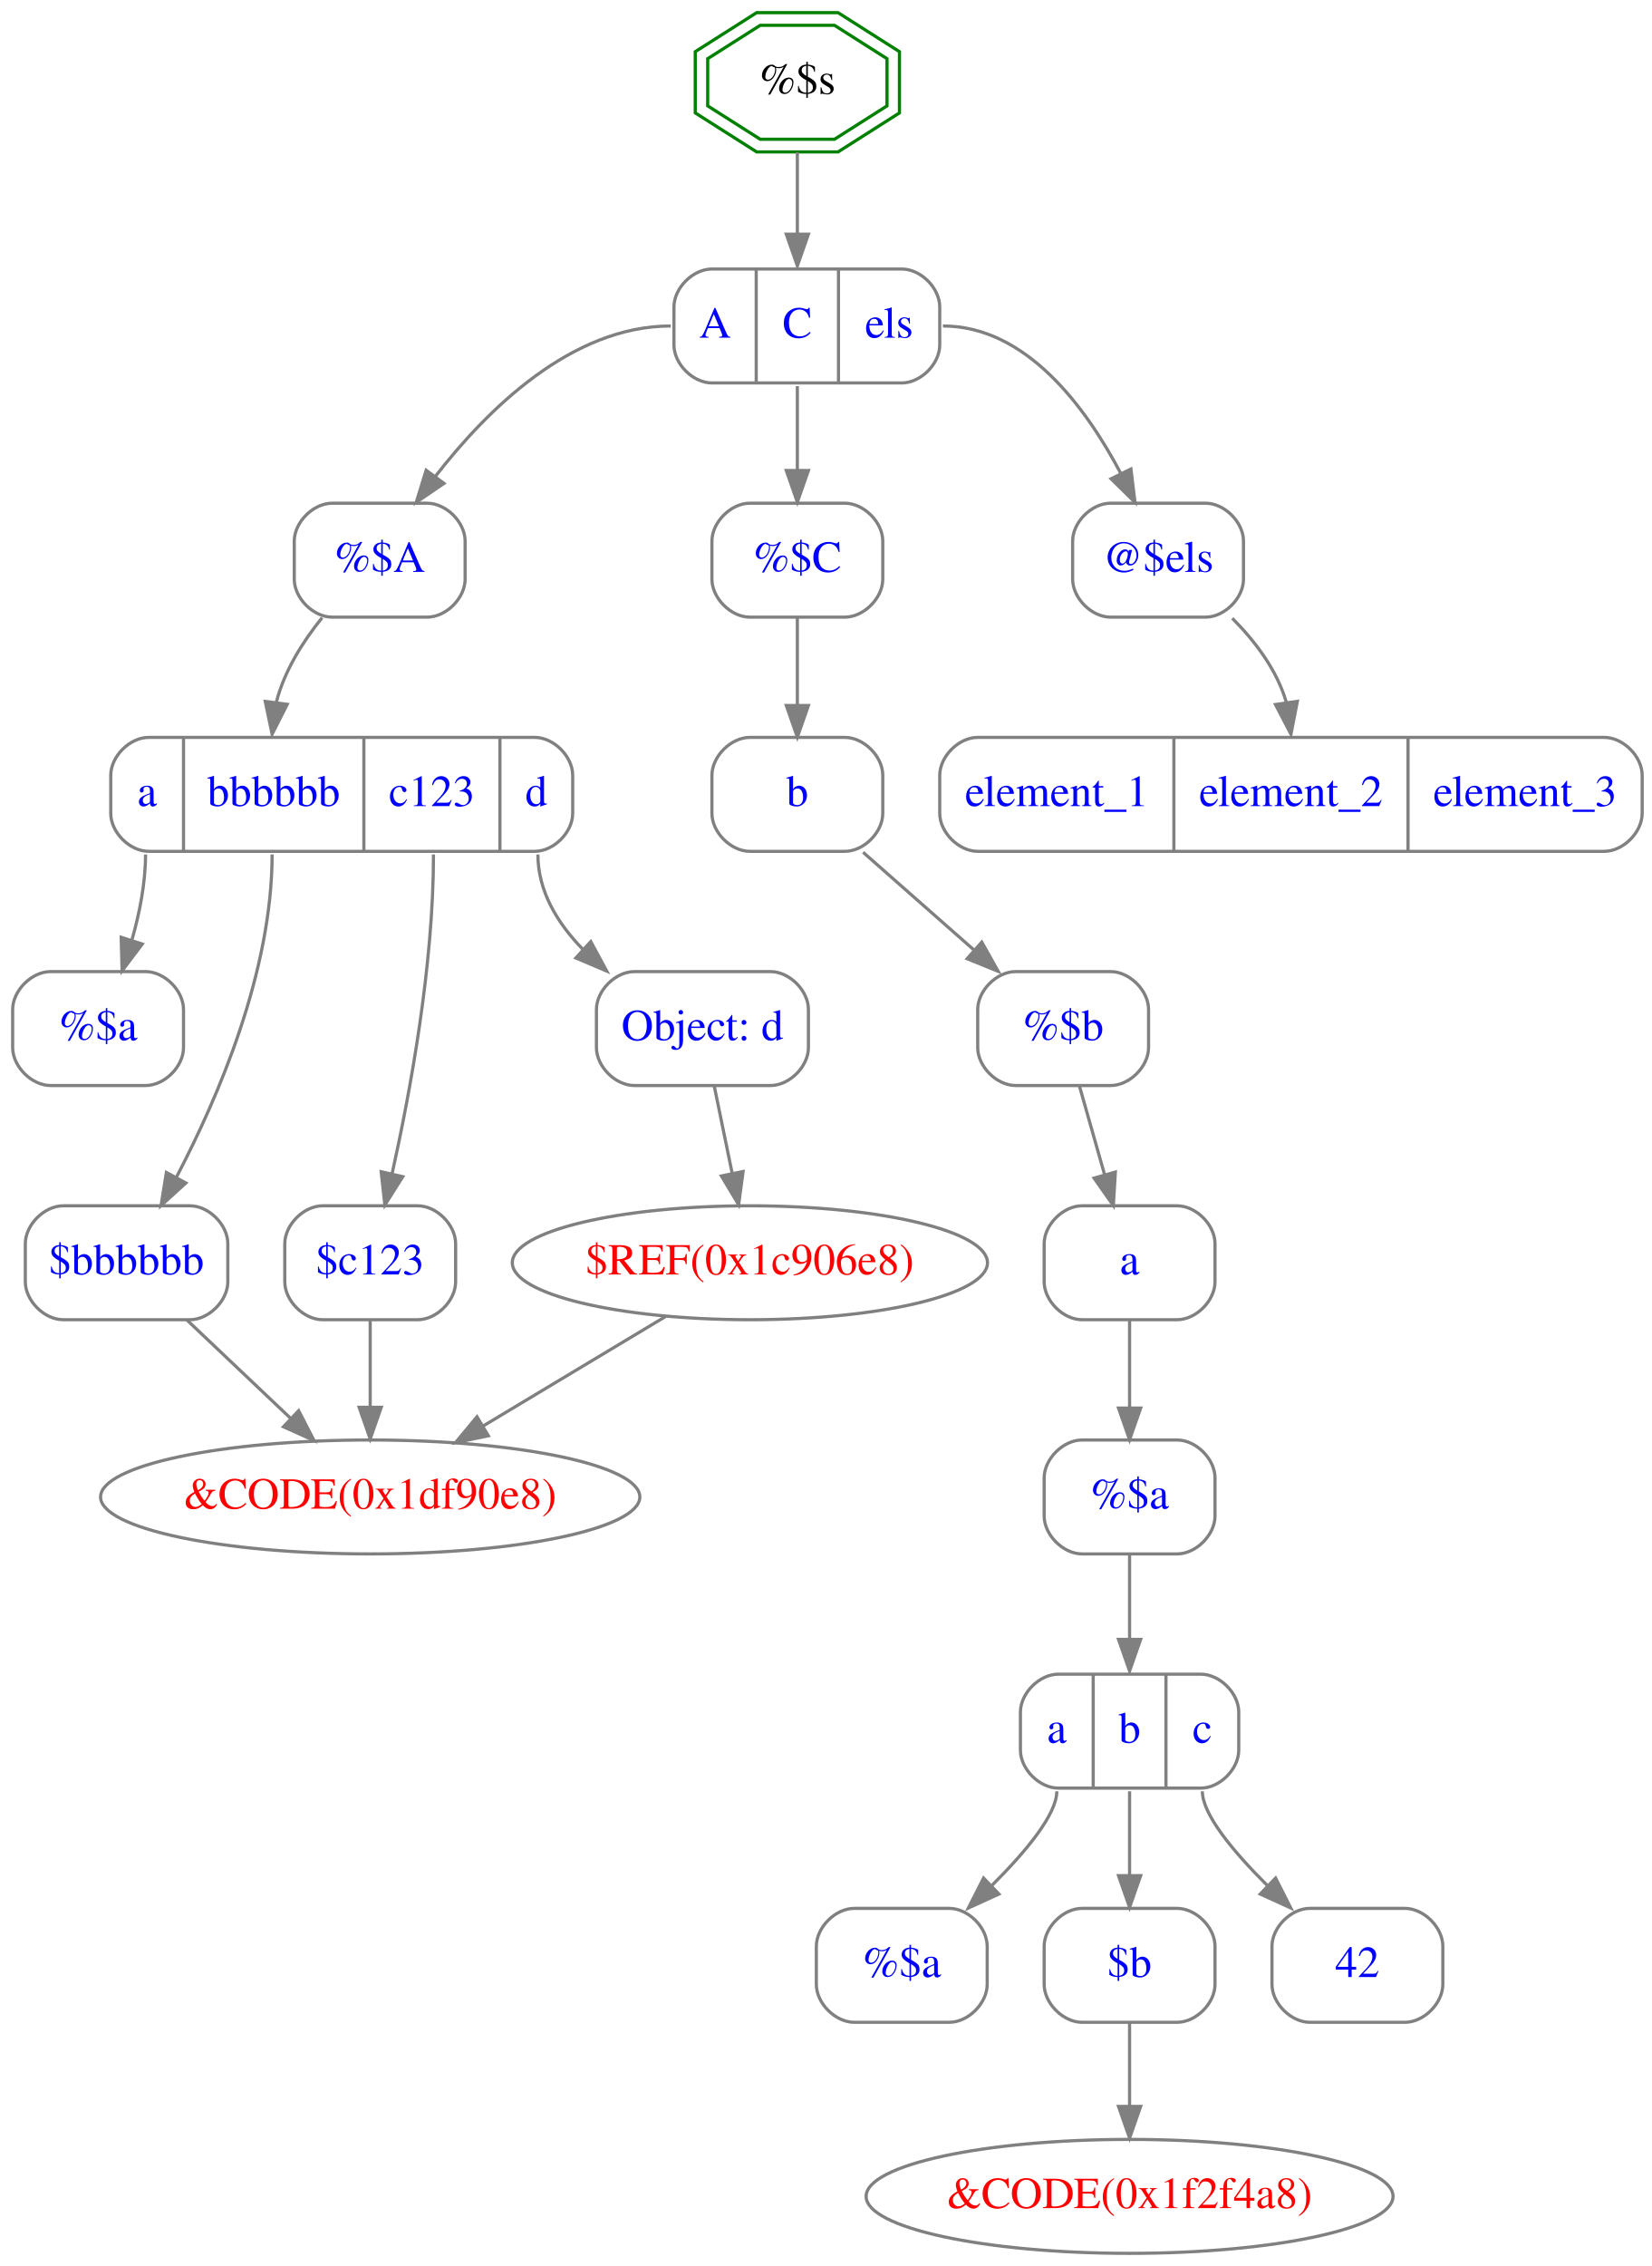
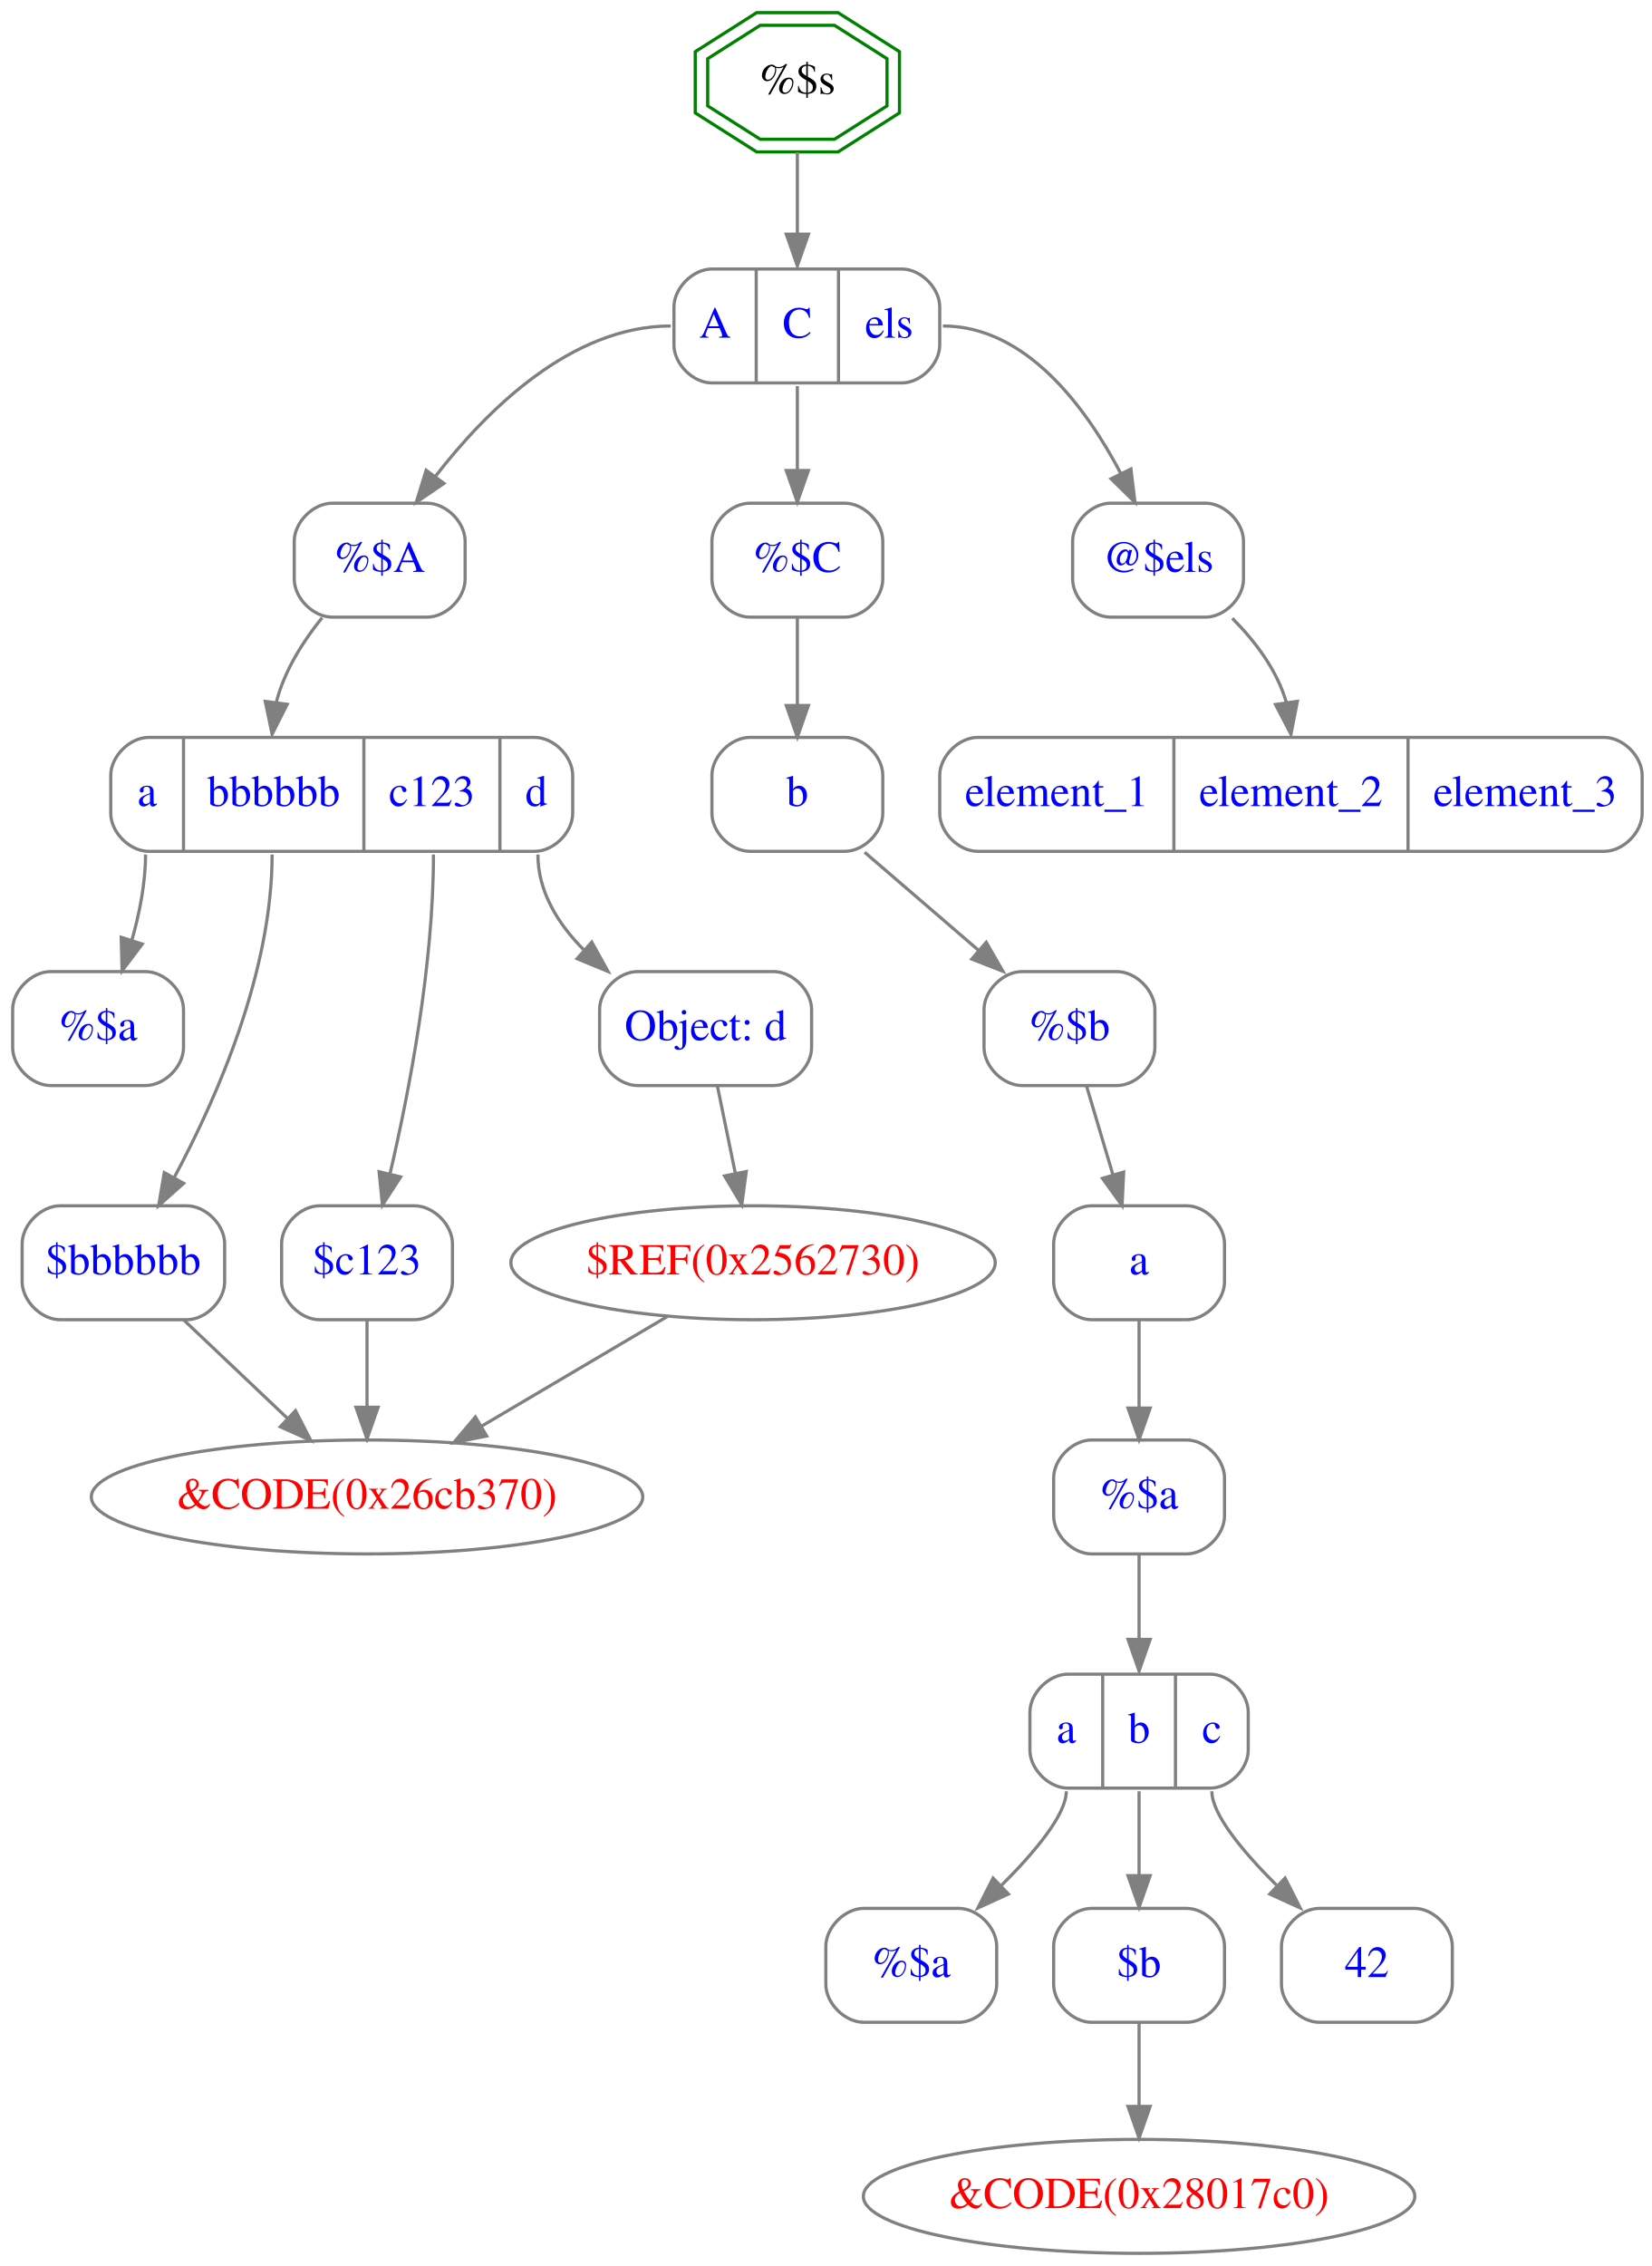
<svg xmlns="http://www.w3.org/2000/svg" width="522pt" height="716pt" viewBox="0.00 0.00 522.00 716.00">
  <g id="graph0" class="graph" transform="scale(1 1) rotate(0) translate(4 712)">
    <polygon fill="white" stroke="white" points="-4,5 -4,-712 519,-712 519,5 -4,5" />
    <g id="node1" class="node">
      <polygon fill="none" stroke="green" points="276.338,-678.544 276.338,-693.456 259.738,-704 236.262,-704 219.662,-693.456 219.662,-678.544 236.262,-668 259.738,-668 276.338,-678.544" />
      <polygon fill="none" stroke="green" points="280.268,-676.325 280.268,-695.675 260.863,-708 235.137,-708 215.732,-695.675 215.732,-676.325 235.137,-664 260.863,-664 280.268,-676.325" />
      <text text-anchor="middle" x="248" y="-682.3" font-family="Times,serif" font-size="14.00">%$s</text>
    </g>
    <g id="node2" class="node">
      <path fill="none" stroke="grey" d="M221,-591C221,-591 281,-591 281,-591 287,-591 293,-597 293,-603 293,-603 293,-615 293,-615 293,-621 287,-627 281,-627 281,-627 221,-627 221,-627 215,-627 209,-621 209,-615 209,-615 209,-603 209,-603 209,-597 215,-591 221,-591" />
      <text text-anchor="middle" x="222" y="-605.3" font-family="Times,serif" font-size="14.00" fill="blue">A</text>
      <polyline fill="none" stroke="grey" points="235,-591 235,-627 " />
      <text text-anchor="middle" x="248" y="-605.3" font-family="Times,serif" font-size="14.00" fill="blue">C</text>
      <polyline fill="none" stroke="grey" points="261,-591 261,-627 " />
      <text text-anchor="middle" x="277" y="-605.3" font-family="Times,serif" font-size="14.00" fill="blue">els</text>
    </g>
    <g id="edge1" class="edge">
      <path fill="none" stroke="grey" d="M248,-663.886C248,-656.163 248,-647.138 248,-638.263" />
      <polygon fill="grey" stroke="grey" points="251.5,-638 248,-628 244.5,-638 251.5,-638" />
    </g>
    <g id="node3" class="node">
      <path fill="none" stroke="grey" d="M101,-517C101,-517 131,-517 131,-517 137,-517 143,-523 143,-529 143,-529 143,-541 143,-541 143,-547 137,-553 131,-553 131,-553 101,-553 101,-553 95,-553 89,-547 89,-541 89,-541 89,-529 89,-529 89,-523 95,-517 101,-517" />
      <text text-anchor="middle" x="116" y="-531.3" font-family="Times,serif" font-size="14.00" fill="blue">%$A</text>
    </g>
    <g id="edge2" class="edge">
      <path fill="none" stroke="grey" d="M208,-609C176.694,-609 149.997,-582.662 133.552,-561.412" />
      <polygon fill="grey" stroke="grey" points="136.314,-559.259 127.559,-553.292 130.682,-563.416 136.314,-559.259" />
    </g>
    <g id="node11" class="node">
      <path fill="none" stroke="grey" d="M233,-517C233,-517 263,-517 263,-517 269,-517 275,-523 275,-529 275,-529 275,-541 275,-541 275,-547 269,-553 263,-553 263,-553 233,-553 233,-553 227,-553 221,-547 221,-541 221,-541 221,-529 221,-529 221,-523 227,-517 233,-517" />
      <text text-anchor="middle" x="248" y="-531.3" font-family="Times,serif" font-size="14.00" fill="blue">%$C</text>
    </g>
    <g id="edge12" class="edge">
      <path fill="none" stroke="grey" d="M248,-590C248,-581.406 248,-572.057 248,-563.546" />
      <polygon fill="grey" stroke="grey" points="251.5,-563.333 248,-553.333 244.5,-563.333 251.5,-563.333" />
    </g>
    <g id="node21" class="node">
      <path fill="none" stroke="grey" d="M347,-517C347,-517 377,-517 377,-517 383,-517 389,-523 389,-529 389,-529 389,-541 389,-541 389,-547 383,-553 377,-553 377,-553 347,-553 347,-553 341,-553 335,-547 335,-541 335,-541 335,-529 335,-529 335,-523 341,-517 347,-517" />
      <text text-anchor="middle" x="362" y="-531.3" font-family="Times,serif" font-size="14.00" fill="blue">@$els</text>
    </g>
    <g id="edge22" class="edge">
      <path fill="none" stroke="grey" d="M294,-609C320.176,-609 339.025,-583.586 350.146,-562.545" />
      <polygon fill="grey" stroke="grey" points="353.425,-563.809 354.71,-553.292 347.147,-560.712 353.425,-563.809" />
    </g>
    <g id="node4" class="node">
      <path fill="none" stroke="grey" d="M43,-443C43,-443 165,-443 165,-443 171,-443 177,-449 177,-455 177,-455 177,-467 177,-467 177,-473 171,-479 165,-479 165,-479 43,-479 43,-479 37,-479 31,-473 31,-467 31,-467 31,-455 31,-455 31,-449 37,-443 43,-443" />
      <text text-anchor="middle" x="42.5" y="-457.3" font-family="Times,serif" font-size="14.00" fill="blue">a</text>
      <polyline fill="none" stroke="grey" points="54,-443 54,-479 " />
      <text text-anchor="middle" x="82.5" y="-457.3" font-family="Times,serif" font-size="14.00" fill="blue">bbbbbb</text>
      <polyline fill="none" stroke="grey" points="111,-443 111,-479 " />
      <text text-anchor="middle" x="132.5" y="-457.3" font-family="Times,serif" font-size="14.00" fill="blue">c123</text>
      <polyline fill="none" stroke="grey" points="154,-443 154,-479 " />
      <text text-anchor="middle" x="165.5" y="-457.3" font-family="Times,serif" font-size="14.00" fill="blue">d</text>
    </g>
    <g id="edge3" class="edge">
      <path fill="none" stroke="grey" d="M97.806,-516.825C91.743,-509.328 85.883,-500.066 83.333,-490.126" />
      <polygon fill="grey" stroke="grey" points="86.775,-489.458 82,-480 79.835,-490.371 86.775,-489.458" />
    </g>
    <g id="node5" class="node">
      <path fill="none" stroke="grey" d="M12,-369C12,-369 42,-369 42,-369 48,-369 54,-375 54,-381 54,-381 54,-393 54,-393 54,-399 48,-405 42,-405 42,-405 12,-405 12,-405 6,-405 0,-399 0,-393 0,-393 0,-381 0,-381 0,-375 6,-369 12,-369" />
      <text text-anchor="middle" x="27" y="-383.3" font-family="Times,serif" font-size="14.00" fill="blue">%$a</text>
    </g>
    <g id="edge4" class="edge">
      <path fill="none" stroke="grey" d="M42,-442C42,-432.966 40.093,-423.381 37.639,-414.788" />
      <polygon fill="grey" stroke="grey" points="40.968,-413.706 34.588,-405.247 34.3,-415.838 40.968,-413.706" />
    </g>
    <g id="node6" class="node">
-       <path fill="none" stroke="grey" d="M16,-295C16,-295 56,-295 56,-295 62,-295 68,-301 68,-307 68,-307 68,-319 68,-319 68,-325 62,-331 56,-331 56,-331 16,-331 16,-331 10,-331 4,-325 4,-319 4,-319 4,-307 4,-307 4,-301 10,-295 16,-295" />
-       <text text-anchor="middle" x="36" y="-309.3" font-family="Times,serif" font-size="14.00" fill="blue">$bbbbbb</text>
+       <path fill="none" stroke="grey" d="M15,-295C15,-295 55,-295 55,-295 61,-295 67,-301 67,-307 67,-307 67,-319 67,-319 67,-325 61,-331 55,-331 55,-331 15,-331 15,-331 9,-331 3,-325 3,-319 3,-319 3,-307 3,-307 3,-301 9,-295 15,-295" />
+       <text text-anchor="middle" x="35" y="-309.3" font-family="Times,serif" font-size="14.00" fill="blue">$bbbbbb</text>
    </g>
    <g id="edge5" class="edge">
-       <path fill="none" stroke="grey" d="M82,-442C82,-405.104 65.099,-365.539 51.785,-340.098" />
-       <polygon fill="grey" stroke="grey" points="54.739,-338.203 46.901,-331.074 48.583,-341.535 54.739,-338.203" />
+       <path fill="none" stroke="grey" d="M82,-442C82,-405.012 64.731,-365.467 51.129,-340.056" />
+       <polygon fill="grey" stroke="grey" points="54.044,-338.096 46.138,-331.043 47.92,-341.487 54.044,-338.096" />
    </g>
    <g id="node8" class="node">
-       <path fill="none" stroke="grey" d="M98,-295C98,-295 128,-295 128,-295 134,-295 140,-301 140,-307 140,-307 140,-319 140,-319 140,-325 134,-331 128,-331 128,-331 98,-331 98,-331 92,-331 86,-325 86,-319 86,-319 86,-307 86,-307 86,-301 92,-295 98,-295" />
-       <text text-anchor="middle" x="113" y="-309.3" font-family="Times,serif" font-size="14.00" fill="blue">$c123</text>
+       <path fill="none" stroke="grey" d="M97,-295C97,-295 127,-295 127,-295 133,-295 139,-301 139,-307 139,-307 139,-319 139,-319 139,-325 133,-331 127,-331 127,-331 97,-331 97,-331 91,-331 85,-325 85,-319 85,-319 85,-307 85,-307 85,-301 91,-295 97,-295" />
+       <text text-anchor="middle" x="112" y="-309.3" font-family="Times,serif" font-size="14.00" fill="blue">$c123</text>
    </g>
    <g id="edge7" class="edge">
-       <path fill="none" stroke="grey" d="M133,-442C133,-406.943 125.698,-367.152 119.918,-341.148" />
-       <polygon fill="grey" stroke="grey" points="123.29,-340.195 117.639,-331.234 116.468,-341.764 123.29,-340.195" />
+       <path fill="none" stroke="grey" d="M133,-442C133,-406.9 125.333,-367.119 119.264,-341.128" />
+       <polygon fill="grey" stroke="grey" points="122.621,-340.118 116.871,-331.22 115.816,-341.762 122.621,-340.118" />
    </g>
    <g id="node9" class="node">
-       <path fill="none" stroke="grey" d="M196.5,-369C196.5,-369 239.5,-369 239.5,-369 245.5,-369 251.5,-375 251.5,-381 251.5,-381 251.5,-393 251.5,-393 251.5,-399 245.5,-405 239.5,-405 239.5,-405 196.5,-405 196.5,-405 190.5,-405 184.5,-399 184.5,-393 184.5,-393 184.5,-381 184.5,-381 184.5,-375 190.5,-369 196.5,-369" />
-       <text text-anchor="middle" x="218" y="-383.3" font-family="Times,serif" font-size="14.00" fill="blue">Object: d</text>
+       <path fill="none" stroke="grey" d="M197.5,-369C197.5,-369 240.5,-369 240.5,-369 246.5,-369 252.5,-375 252.5,-381 252.5,-381 252.5,-393 252.5,-393 252.5,-399 246.5,-405 240.5,-405 240.5,-405 197.5,-405 197.5,-405 191.5,-405 185.5,-399 185.5,-393 185.5,-393 185.5,-381 185.5,-381 185.5,-375 191.5,-369 197.5,-369" />
+       <text text-anchor="middle" x="219" y="-383.3" font-family="Times,serif" font-size="14.00" fill="blue">Object: d</text>
    </g>
    <g id="edge9" class="edge">
-       <path fill="none" stroke="grey" d="M166,-442C166,-430.414 172.169,-420.284 180.257,-411.982" />
-       <polygon fill="grey" stroke="grey" points="182.708,-414.484 187.751,-405.166 177.998,-409.305 182.708,-414.484" />
+       <path fill="none" stroke="grey" d="M166,-442C166,-430.308 172.287,-420.145 180.531,-411.846" />
+       <polygon fill="grey" stroke="grey" points="183.031,-414.306 188.17,-405.04 178.375,-409.079 183.031,-414.306" />
    </g>
    <g id="node7" class="node">
-       <ellipse fill="none" stroke="grey" cx="113" cy="-239" rx="85.214" ry="18" />
-       <text text-anchor="middle" x="113" y="-235.3" font-family="Times,serif" font-size="14.00" fill="red">&amp;CODE(0x1df90e8)</text>
+       <ellipse fill="none" stroke="grey" cx="112" cy="-239" rx="87.138" ry="18" />
+       <text text-anchor="middle" x="112" y="-235.3" font-family="Times,serif" font-size="14.00" fill="red">&amp;CODE(0x26cb370)</text>
    </g>
    <g id="edge6" class="edge">
-       <path fill="none" stroke="grey" d="M55.034,-294.955C64.925,-285.578 77.142,-273.995 87.806,-263.885" />
-       <polygon fill="grey" stroke="grey" points="90.392,-266.257 95.241,-256.836 85.576,-261.177 90.392,-266.257" />
+       <path fill="none" stroke="grey" d="M54.034,-294.955C63.925,-285.578 76.142,-273.995 86.806,-263.885" />
+       <polygon fill="grey" stroke="grey" points="89.392,-266.257 94.241,-256.836 84.576,-261.177 89.392,-266.257" />
    </g>
    <g id="edge8" class="edge">
-       <path fill="none" stroke="grey" d="M113,-294.955C113,-286.701 113,-276.738 113,-267.574" />
-       <polygon fill="grey" stroke="grey" points="116.5,-267.335 113,-257.335 109.5,-267.335 116.5,-267.335" />
+       <path fill="none" stroke="grey" d="M112,-294.955C112,-286.701 112,-276.738 112,-267.574" />
+       <polygon fill="grey" stroke="grey" points="115.5,-267.335 112,-257.335 108.5,-267.335 115.5,-267.335" />
    </g>
    <g id="node10" class="node">
-       <ellipse fill="none" stroke="grey" cx="233" cy="-313" rx="75.09" ry="18" />
-       <text text-anchor="middle" x="233" y="-309.3" font-family="Times,serif" font-size="14.00" fill="red">$REF(0x1c906e8)</text>
+       <ellipse fill="none" stroke="grey" cx="234" cy="-313" rx="76.539" ry="18" />
+       <text text-anchor="middle" x="234" y="-309.3" font-family="Times,serif" font-size="14.00" fill="red">$REF(0x2562730)</text>
    </g>
    <g id="edge10" class="edge">
-       <path fill="none" stroke="grey" d="M221.708,-368.955C223.422,-360.611 225.496,-350.521 227.395,-341.276" />
-       <polygon fill="grey" stroke="grey" points="230.854,-341.835 229.438,-331.335 223.997,-340.426 230.854,-341.835" />
+       <path fill="none" stroke="grey" d="M222.708,-368.955C224.422,-360.611 226.496,-350.521 228.395,-341.276" />
+       <polygon fill="grey" stroke="grey" points="231.854,-341.835 230.438,-331.335 224.997,-340.426 231.854,-341.835" />
    </g>
    <g id="edge11" class="edge">
-       <path fill="none" stroke="grey" d="M206.368,-296.021C189.397,-285.838 167.204,-272.522 148.713,-261.428" />
-       <polygon fill="grey" stroke="grey" points="150.348,-258.327 139.972,-256.183 146.747,-264.33 150.348,-258.327" />
+       <path fill="none" stroke="grey" d="M206.924,-296.021C189.592,-285.792 166.902,-272.401 148.052,-261.277" />
+       <polygon fill="grey" stroke="grey" points="149.813,-258.252 139.422,-256.183 146.255,-264.28 149.813,-258.252" />
    </g>
    <g id="node12" class="node">
      <path fill="none" stroke="grey" d="M233,-443C233,-443 263,-443 263,-443 269,-443 275,-449 275,-455 275,-455 275,-467 275,-467 275,-473 269,-479 263,-479 263,-479 233,-479 233,-479 227,-479 221,-473 221,-467 221,-467 221,-455 221,-455 221,-449 227,-443 233,-443" />
      <text text-anchor="middle" x="248" y="-457.3" font-family="Times,serif" font-size="14.00" fill="blue">b</text>
    </g>
    <g id="edge13" class="edge">
      <path fill="none" stroke="grey" d="M248,-516.708C248,-508.464 248,-498.538 248,-489.362" />
      <polygon fill="grey" stroke="grey" points="251.5,-489.082 248,-479.082 244.5,-489.082 251.5,-489.082" />
    </g>
    <g id="node13" class="node">
-       <path fill="none" stroke="grey" d="M317,-369C317,-369 347,-369 347,-369 353,-369 359,-375 359,-381 359,-381 359,-393 359,-393 359,-399 353,-405 347,-405 347,-405 317,-405 317,-405 311,-405 305,-399 305,-393 305,-393 305,-381 305,-381 305,-375 311,-369 317,-369" />
-       <text text-anchor="middle" x="332" y="-383.3" font-family="Times,serif" font-size="14.00" fill="blue">%$b</text>
+       <path fill="none" stroke="grey" d="M319,-369C319,-369 349,-369 349,-369 355,-369 361,-375 361,-381 361,-381 361,-393 361,-393 361,-399 355,-405 349,-405 349,-405 319,-405 319,-405 313,-405 307,-399 307,-393 307,-393 307,-381 307,-381 307,-375 313,-369 319,-369" />
+       <text text-anchor="middle" x="334" y="-383.3" font-family="Times,serif" font-size="14.00" fill="blue">%$b</text>
    </g>
    <g id="edge14" class="edge">
-       <path fill="none" stroke="grey" d="M268.764,-442.708C279.343,-433.388 292.362,-421.92 303.831,-411.816" />
-       <polygon fill="grey" stroke="grey" points="306.285,-414.318 311.475,-405.082 301.658,-409.066 306.285,-414.318" />
+       <path fill="none" stroke="grey" d="M269.258,-442.708C280.089,-433.388 293.418,-421.92 305.16,-411.816" />
+       <polygon fill="grey" stroke="grey" points="307.689,-414.257 312.986,-405.082 303.123,-408.951 307.689,-414.257" />
    </g>
    <g id="node14" class="node">
-       <path fill="none" stroke="grey" d="M338,-295C338,-295 368,-295 368,-295 374,-295 380,-301 380,-307 380,-307 380,-319 380,-319 380,-325 374,-331 368,-331 368,-331 338,-331 338,-331 332,-331 326,-325 326,-319 326,-319 326,-307 326,-307 326,-301 332,-295 338,-295" />
-       <text text-anchor="middle" x="353" y="-309.3" font-family="Times,serif" font-size="14.00" fill="blue">a</text>
+       <path fill="none" stroke="grey" d="M341,-295C341,-295 371,-295 371,-295 377,-295 383,-301 383,-307 383,-307 383,-319 383,-319 383,-325 377,-331 371,-331 371,-331 341,-331 341,-331 335,-331 329,-325 329,-319 329,-319 329,-307 329,-307 329,-301 335,-295 341,-295" />
+       <text text-anchor="middle" x="356" y="-309.3" font-family="Times,serif" font-size="14.00" fill="blue">a</text>
    </g>
    <g id="edge15" class="edge">
-       <path fill="none" stroke="grey" d="M337.191,-368.708C339.581,-360.284 342.47,-350.105 345.121,-340.765" />
-       <polygon fill="grey" stroke="grey" points="348.506,-341.657 347.869,-331.082 341.772,-339.746 348.506,-341.657" />
+       <path fill="none" stroke="grey" d="M339.438,-368.708C341.943,-360.284 344.969,-350.105 347.746,-340.765" />
+       <polygon fill="grey" stroke="grey" points="351.129,-341.665 350.624,-331.082 344.42,-339.67 351.129,-341.665" />
    </g>
    <g id="node15" class="node">
-       <path fill="none" stroke="grey" d="M338,-221C338,-221 368,-221 368,-221 374,-221 380,-227 380,-233 380,-233 380,-245 380,-245 380,-251 374,-257 368,-257 368,-257 338,-257 338,-257 332,-257 326,-251 326,-245 326,-245 326,-233 326,-233 326,-227 332,-221 338,-221" />
-       <text text-anchor="middle" x="353" y="-235.3" font-family="Times,serif" font-size="14.00" fill="blue">%$a</text>
+       <path fill="none" stroke="grey" d="M341,-221C341,-221 371,-221 371,-221 377,-221 383,-227 383,-233 383,-233 383,-245 383,-245 383,-251 377,-257 371,-257 371,-257 341,-257 341,-257 335,-257 329,-251 329,-245 329,-245 329,-233 329,-233 329,-227 335,-221 341,-221" />
+       <text text-anchor="middle" x="356" y="-235.3" font-family="Times,serif" font-size="14.00" fill="blue">%$a</text>
    </g>
    <g id="edge16" class="edge">
-       <path fill="none" stroke="grey" d="M353,-294.708C353,-286.464 353,-276.538 353,-267.362" />
-       <polygon fill="grey" stroke="grey" points="356.5,-267.082 353,-257.082 349.5,-267.082 356.5,-267.082" />
+       <path fill="none" stroke="grey" d="M356,-294.708C356,-286.464 356,-276.538 356,-267.362" />
+       <polygon fill="grey" stroke="grey" points="359.5,-267.082 356,-257.082 352.5,-267.082 359.5,-267.082" />
    </g>
    <g id="node16" class="node">
-       <path fill="none" stroke="grey" d="M330.5,-147C330.5,-147 375.5,-147 375.5,-147 381.5,-147 387.5,-153 387.5,-159 387.5,-159 387.5,-171 387.5,-171 387.5,-177 381.5,-183 375.5,-183 375.5,-183 330.5,-183 330.5,-183 324.5,-183 318.5,-177 318.5,-171 318.5,-171 318.5,-159 318.5,-159 318.5,-153 324.5,-147 330.5,-147" />
-       <text text-anchor="middle" x="330" y="-161.3" font-family="Times,serif" font-size="14.00" fill="blue">a</text>
-       <polyline fill="none" stroke="grey" points="341.5,-147 341.5,-183 " />
-       <text text-anchor="middle" x="353" y="-161.3" font-family="Times,serif" font-size="14.00" fill="blue">b</text>
-       <polyline fill="none" stroke="grey" points="364.5,-147 364.5,-183 " />
-       <text text-anchor="middle" x="376" y="-161.3" font-family="Times,serif" font-size="14.00" fill="blue">c</text>
+       <path fill="none" stroke="grey" d="M333.5,-147C333.5,-147 378.5,-147 378.5,-147 384.5,-147 390.5,-153 390.5,-159 390.5,-159 390.5,-171 390.5,-171 390.5,-177 384.5,-183 378.5,-183 378.5,-183 333.5,-183 333.5,-183 327.5,-183 321.5,-177 321.5,-171 321.5,-171 321.5,-159 321.5,-159 321.5,-153 327.5,-147 333.5,-147" />
+       <text text-anchor="middle" x="333" y="-161.3" font-family="Times,serif" font-size="14.00" fill="blue">a</text>
+       <polyline fill="none" stroke="grey" points="344.5,-147 344.5,-183 " />
+       <text text-anchor="middle" x="356" y="-161.3" font-family="Times,serif" font-size="14.00" fill="blue">b</text>
+       <polyline fill="none" stroke="grey" points="367.5,-147 367.5,-183 " />
+       <text text-anchor="middle" x="379" y="-161.3" font-family="Times,serif" font-size="14.00" fill="blue">c</text>
    </g>
    <g id="edge17" class="edge">
-       <path fill="none" stroke="grey" d="M353,-220.667C353,-212.896 353,-203.513 353,-194.275" />
-       <polygon fill="grey" stroke="grey" points="356.5,-194 353,-184 349.5,-194 356.5,-194" />
+       <path fill="none" stroke="grey" d="M356,-220.667C356,-212.896 356,-203.513 356,-194.275" />
+       <polygon fill="grey" stroke="grey" points="359.5,-194 356,-184 352.5,-194 359.5,-194" />
    </g>
    <g id="node17" class="node">
-       <path fill="none" stroke="grey" d="M266,-73C266,-73 296,-73 296,-73 302,-73 308,-79 308,-85 308,-85 308,-97 308,-97 308,-103 302,-109 296,-109 296,-109 266,-109 266,-109 260,-109 254,-103 254,-97 254,-97 254,-85 254,-85 254,-79 260,-73 266,-73" />
-       <text text-anchor="middle" x="281" y="-87.3" font-family="Times,serif" font-size="14.00" fill="blue">%$a</text>
+       <path fill="none" stroke="grey" d="M269,-73C269,-73 299,-73 299,-73 305,-73 311,-79 311,-85 311,-85 311,-97 311,-97 311,-103 305,-109 299,-109 299,-109 269,-109 269,-109 263,-109 257,-103 257,-97 257,-97 257,-85 257,-85 257,-79 263,-73 269,-73" />
+       <text text-anchor="middle" x="284" y="-87.3" font-family="Times,serif" font-size="14.00" fill="blue">%$a</text>
    </g>
    <g id="edge18" class="edge">
-       <path fill="none" stroke="grey" d="M330,-146C330,-138.727 320.326,-127.058 309.574,-116.336" />
-       <polygon fill="grey" stroke="grey" points="311.704,-113.528 302.065,-109.13 306.857,-118.579 311.704,-113.528" />
+       <path fill="none" stroke="grey" d="M333,-146C333,-138.727 323.326,-127.058 312.574,-116.336" />
+       <polygon fill="grey" stroke="grey" points="314.704,-113.528 305.065,-109.13 309.857,-118.579 314.704,-113.528" />
    </g>
    <g id="node18" class="node">
-       <path fill="none" stroke="grey" d="M338,-73C338,-73 368,-73 368,-73 374,-73 380,-79 380,-85 380,-85 380,-97 380,-97 380,-103 374,-109 368,-109 368,-109 338,-109 338,-109 332,-109 326,-103 326,-97 326,-97 326,-85 326,-85 326,-79 332,-73 338,-73" />
-       <text text-anchor="middle" x="353" y="-87.3" font-family="Times,serif" font-size="14.00" fill="blue">$b</text>
+       <path fill="none" stroke="grey" d="M341,-73C341,-73 371,-73 371,-73 377,-73 383,-79 383,-85 383,-85 383,-97 383,-97 383,-103 377,-109 371,-109 371,-109 341,-109 341,-109 335,-109 329,-103 329,-97 329,-97 329,-85 329,-85 329,-79 335,-73 341,-73" />
+       <text text-anchor="middle" x="356" y="-87.3" font-family="Times,serif" font-size="14.00" fill="blue">$b</text>
    </g>
    <g id="edge19" class="edge">
-       <path fill="none" stroke="grey" d="M353,-146C353,-137.406 353,-128.057 353,-119.546" />
-       <polygon fill="grey" stroke="grey" points="356.5,-119.333 353,-109.333 349.5,-119.333 356.5,-119.333" />
+       <path fill="none" stroke="grey" d="M356,-146C356,-137.406 356,-128.057 356,-119.546" />
+       <polygon fill="grey" stroke="grey" points="359.5,-119.333 356,-109.333 352.5,-119.333 359.5,-119.333" />
    </g>
    <g id="node20" class="node">
-       <path fill="none" stroke="grey" d="M410,-73C410,-73 440,-73 440,-73 446,-73 452,-79 452,-85 452,-85 452,-97 452,-97 452,-103 446,-109 440,-109 440,-109 410,-109 410,-109 404,-109 398,-103 398,-97 398,-97 398,-85 398,-85 398,-79 404,-73 410,-73" />
-       <text text-anchor="middle" x="425" y="-87.3" font-family="Times,serif" font-size="14.00" fill="blue">42</text>
+       <path fill="none" stroke="grey" d="M413,-73C413,-73 443,-73 443,-73 449,-73 455,-79 455,-85 455,-85 455,-97 455,-97 455,-103 449,-109 443,-109 443,-109 413,-109 413,-109 407,-109 401,-103 401,-97 401,-97 401,-85 401,-85 401,-79 407,-73 413,-73" />
+       <text text-anchor="middle" x="428" y="-87.3" font-family="Times,serif" font-size="14.00" fill="blue">42</text>
    </g>
    <g id="edge21" class="edge">
-       <path fill="none" stroke="grey" d="M376,-146C376,-138.727 385.674,-127.058 396.426,-116.336" />
-       <polygon fill="grey" stroke="grey" points="399.143,-118.579 403.935,-109.13 394.296,-113.528 399.143,-118.579" />
+       <path fill="none" stroke="grey" d="M379,-146C379,-138.727 388.674,-127.058 399.426,-116.336" />
+       <polygon fill="grey" stroke="grey" points="402.143,-118.579 406.935,-109.13 397.296,-113.528 402.143,-118.579" />
    </g>
    <g id="node19" class="node">
-       <ellipse fill="none" stroke="grey" cx="353" cy="-18" rx="83.265" ry="18" />
-       <text text-anchor="middle" x="353" y="-14.3" font-family="Times,serif" font-size="14.00" fill="red">&amp;CODE(0x1f2f4a8)</text>
+       <ellipse fill="none" stroke="grey" cx="356" cy="-18" rx="87.138" ry="18" />
+       <text text-anchor="middle" x="356" y="-14.3" font-family="Times,serif" font-size="14.00" fill="red">&amp;CODE(0x28017c0)</text>
    </g>
    <g id="edge20" class="edge">
-       <path fill="none" stroke="grey" d="M353,-72.831C353,-64.894 353,-55.41 353,-46.629" />
-       <polygon fill="grey" stroke="grey" points="356.5,-46.418 353,-36.418 349.5,-46.418 356.5,-46.418" />
+       <path fill="none" stroke="grey" d="M356,-72.831C356,-64.894 356,-55.41 356,-46.629" />
+       <polygon fill="grey" stroke="grey" points="359.5,-46.418 356,-36.418 352.5,-46.418 359.5,-46.418" />
    </g>
    <g id="node22" class="node">
      <path fill="none" stroke="grey" d="M305,-443C305,-443 503,-443 503,-443 509,-443 515,-449 515,-455 515,-455 515,-467 515,-467 515,-473 509,-479 503,-479 503,-479 305,-479 305,-479 299,-479 293,-473 293,-467 293,-467 293,-455 293,-455 293,-449 299,-443 305,-443" />
      <text text-anchor="middle" x="330" y="-457.3" font-family="Times,serif" font-size="14.00" fill="blue">element_1</text>
      <polyline fill="none" stroke="grey" points="367,-443 367,-479 " />
      <text text-anchor="middle" x="404" y="-457.3" font-family="Times,serif" font-size="14.00" fill="blue">element_2</text>
      <polyline fill="none" stroke="grey" points="441,-443 441,-479 " />
      <text text-anchor="middle" x="478" y="-457.3" font-family="Times,serif" font-size="14.00" fill="blue">element_3</text>
    </g>
    <g id="edge23" class="edge">
      <path fill="none" stroke="grey" d="M385.456,-516.643C392.747,-509.313 399.637,-500.191 402.547,-490.032" />
      <polygon fill="grey" stroke="grey" points="406.03,-490.399 404,-480 399.102,-489.395 406.03,-490.399" />
    </g>
  </g>
</svg>
